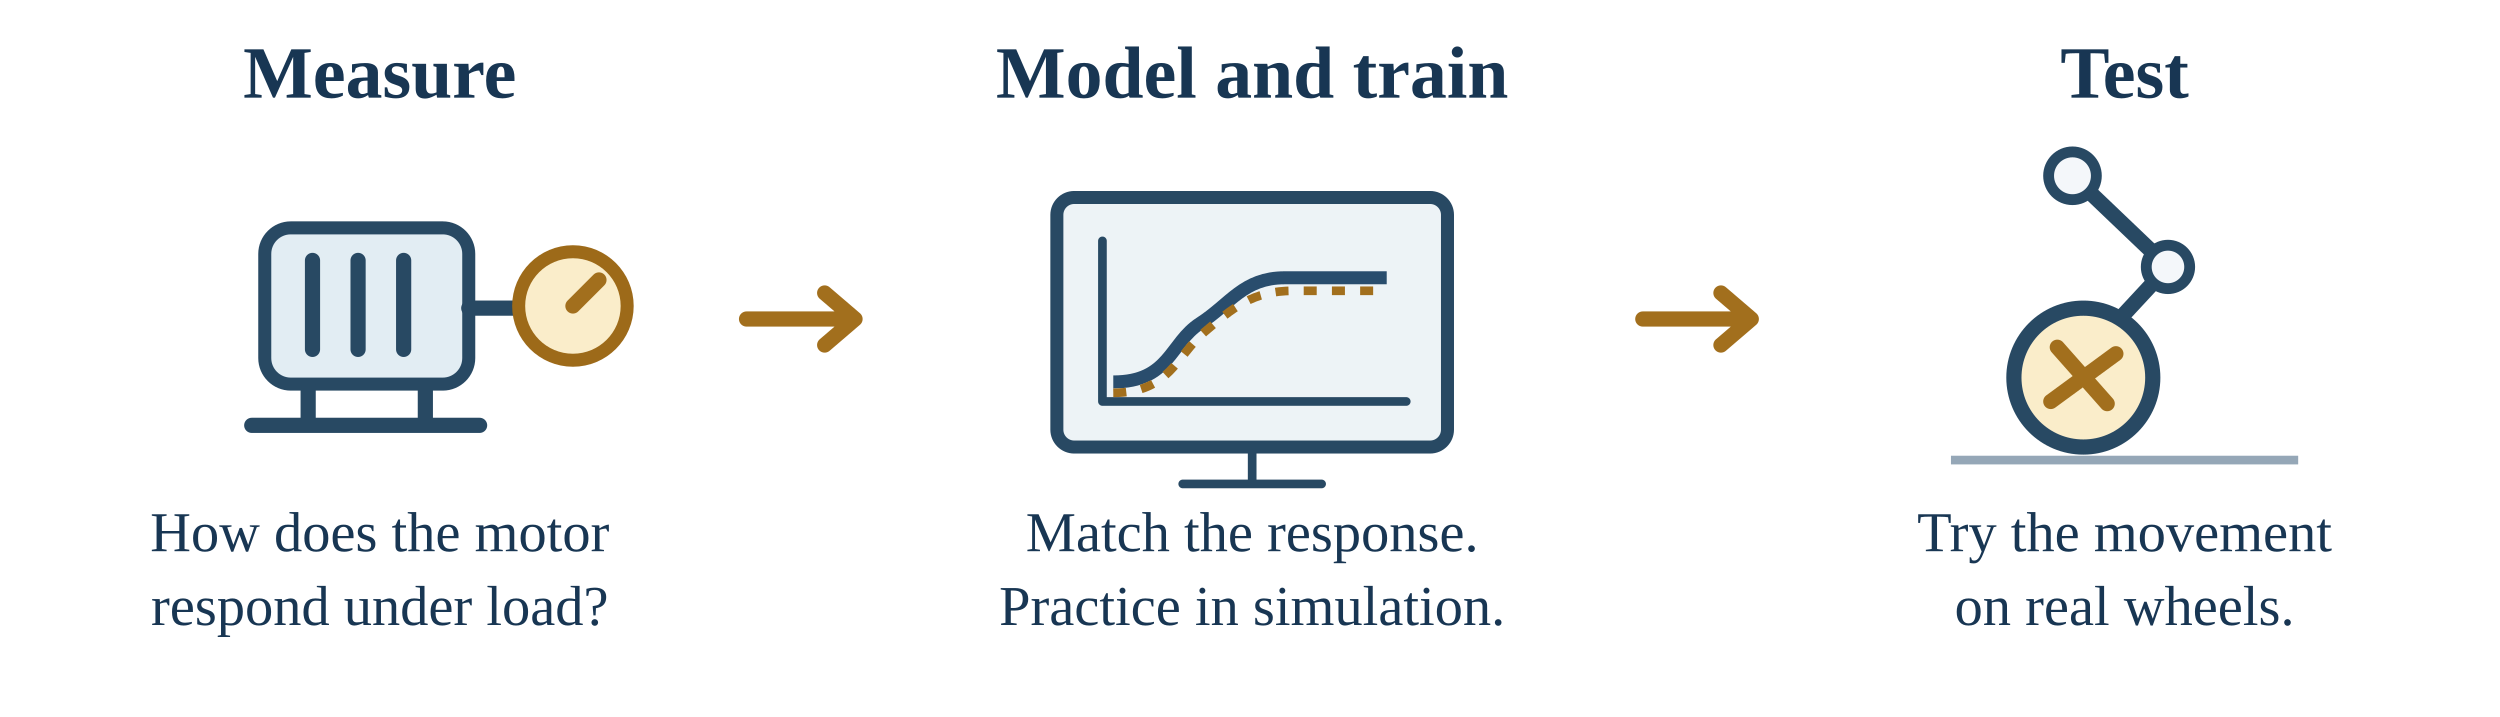
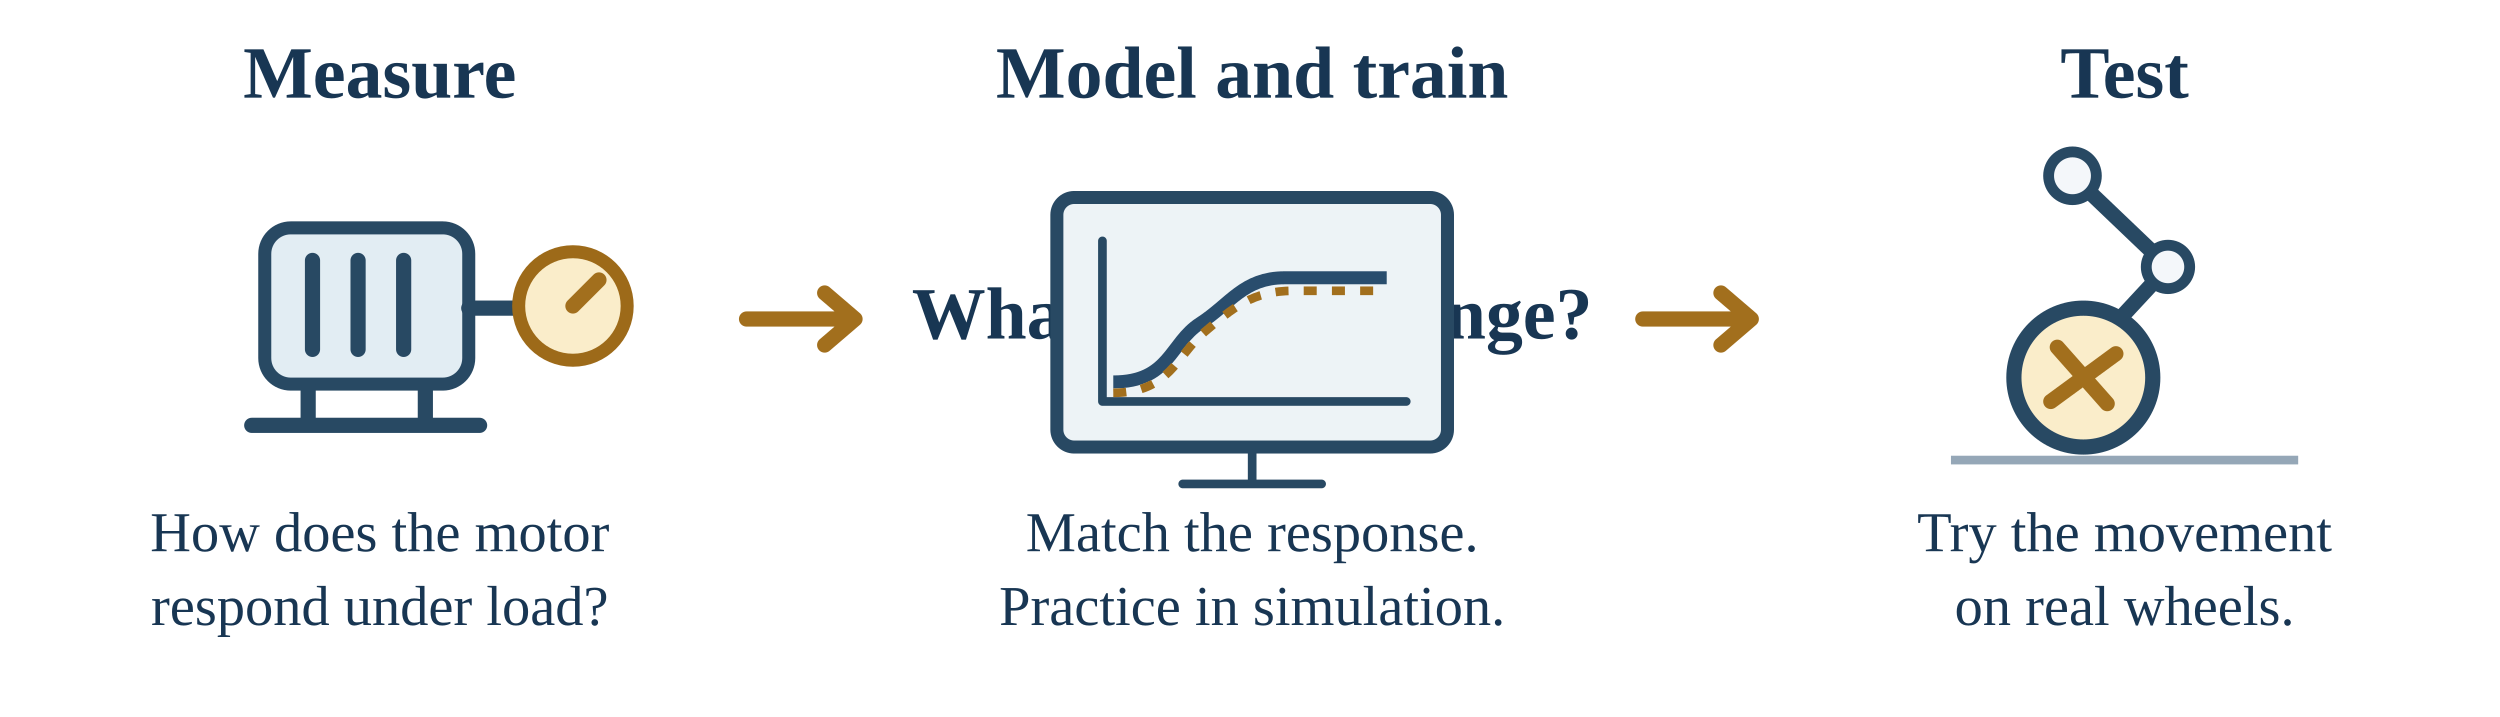
<svg xmlns="http://www.w3.org/2000/svg" id="w13-motor-measure" viewBox="0 0 1152 330" role="img" aria-labelledby="w13-mm-title w13-mm-desc">
  <style>
    #w13-motor-measure text { font-family: inherit; text-anchor: middle; fill: #183653 }
    #w13-motor-measure .label { font-size: 34px; font-weight: 700 }
    #w13-motor-measure .caption { font-size: 26px }
    #w13-motor-measure .edge { fill: none; stroke: #284963; stroke-width: 7; stroke-linecap: round; stroke-linejoin: round }
    #w13-motor-measure .signal { fill: none; stroke: #a26f1d; stroke-width: 7; stroke-linecap: round; stroke-linejoin: round }
  </style>
  <g transform="translate(175 0)">
    <text class="label" y="45">Measure</text>
    <rect x="-53" y="105" width="94" height="72" rx="12" fill="#e2edf3" stroke="#284963" stroke-width="6" />
    <path class="edge" d="M-31 120 V161 M-10 120 V161 M11 120 V161 M41 142 H78 M-33 178 V195 M21 178 V195 M-59 196 H46" />
    <circle cx="89" cy="141" r="25" fill="#faedca" stroke="#9d6a19" stroke-width="6" />
    <path class="signal" d="M89 141 L101 129" />
    <text class="caption" y="254">How does the motor</text>
    <text class="caption" y="288">respond under load?</text>
  </g>
  <path class="signal" d="M344 147 H394 M380 135 L394 147 L380 159" />
-   <g transform="translate(577 0)">
+   <text class="label fragment fade-out" data-fragment-index="0" x="577" y="156">What should change?</text>
+   <g class="fragment" data-fragment-index="0" transform="translate(577 0)">
    <text class="label" y="45">Model and train</text>
    <rect x="-90" y="91" width="180" height="115" rx="8" fill="#edf3f6" stroke="#284963" stroke-width="6" />
    <path class="edge" d="M-69 111 V185 H71 M0 208 V223 M-32 223 H32" style="stroke-width:4" />
    <path d="M-64 176 C-38 176 -38 158 -24 149 S-4 128 15 128 H62" fill="none" stroke="#294d6d" stroke-width="6" />
    <path d="M-64 181 C-38 181 -35 164 -22 153 S0 134 19 134 H62" fill="none" stroke="#a26f1d" stroke-dasharray="6 7" stroke-width="4" />
    <text class="caption" y="254">Match the response.</text>
    <text class="caption" y="288">Practice in simulation.</text>
  </g>
  <path class="signal" d="M757 147 H807 M793 135 L807 147 L793 159" />
  <g transform="translate(979 0)">
    <text class="label" y="45">Test</text>
    <path class="edge" d="M-24 81 L20 123 L-19 165" />
    <circle cx="-24" cy="81" r="11" fill="#f4f7fa" stroke="#284963" stroke-width="5" />
    <circle cx="20" cy="123" r="10" fill="#f4f7fa" stroke="#284963" stroke-width="5" />
    <circle cx="-19" cy="174" r="32" fill="#faedca" stroke="#284963" stroke-width="7" />
    <path class="signal" d="M-34 185 L-4 163 M-31 160 L-8 186" />
    <path d="M-80 212 H80" stroke="#95a7b7" stroke-width="4" />
    <text class="caption" y="254">Try the movement</text>
    <text class="caption" y="288">on real wheels.</text>
  </g>
</svg>
